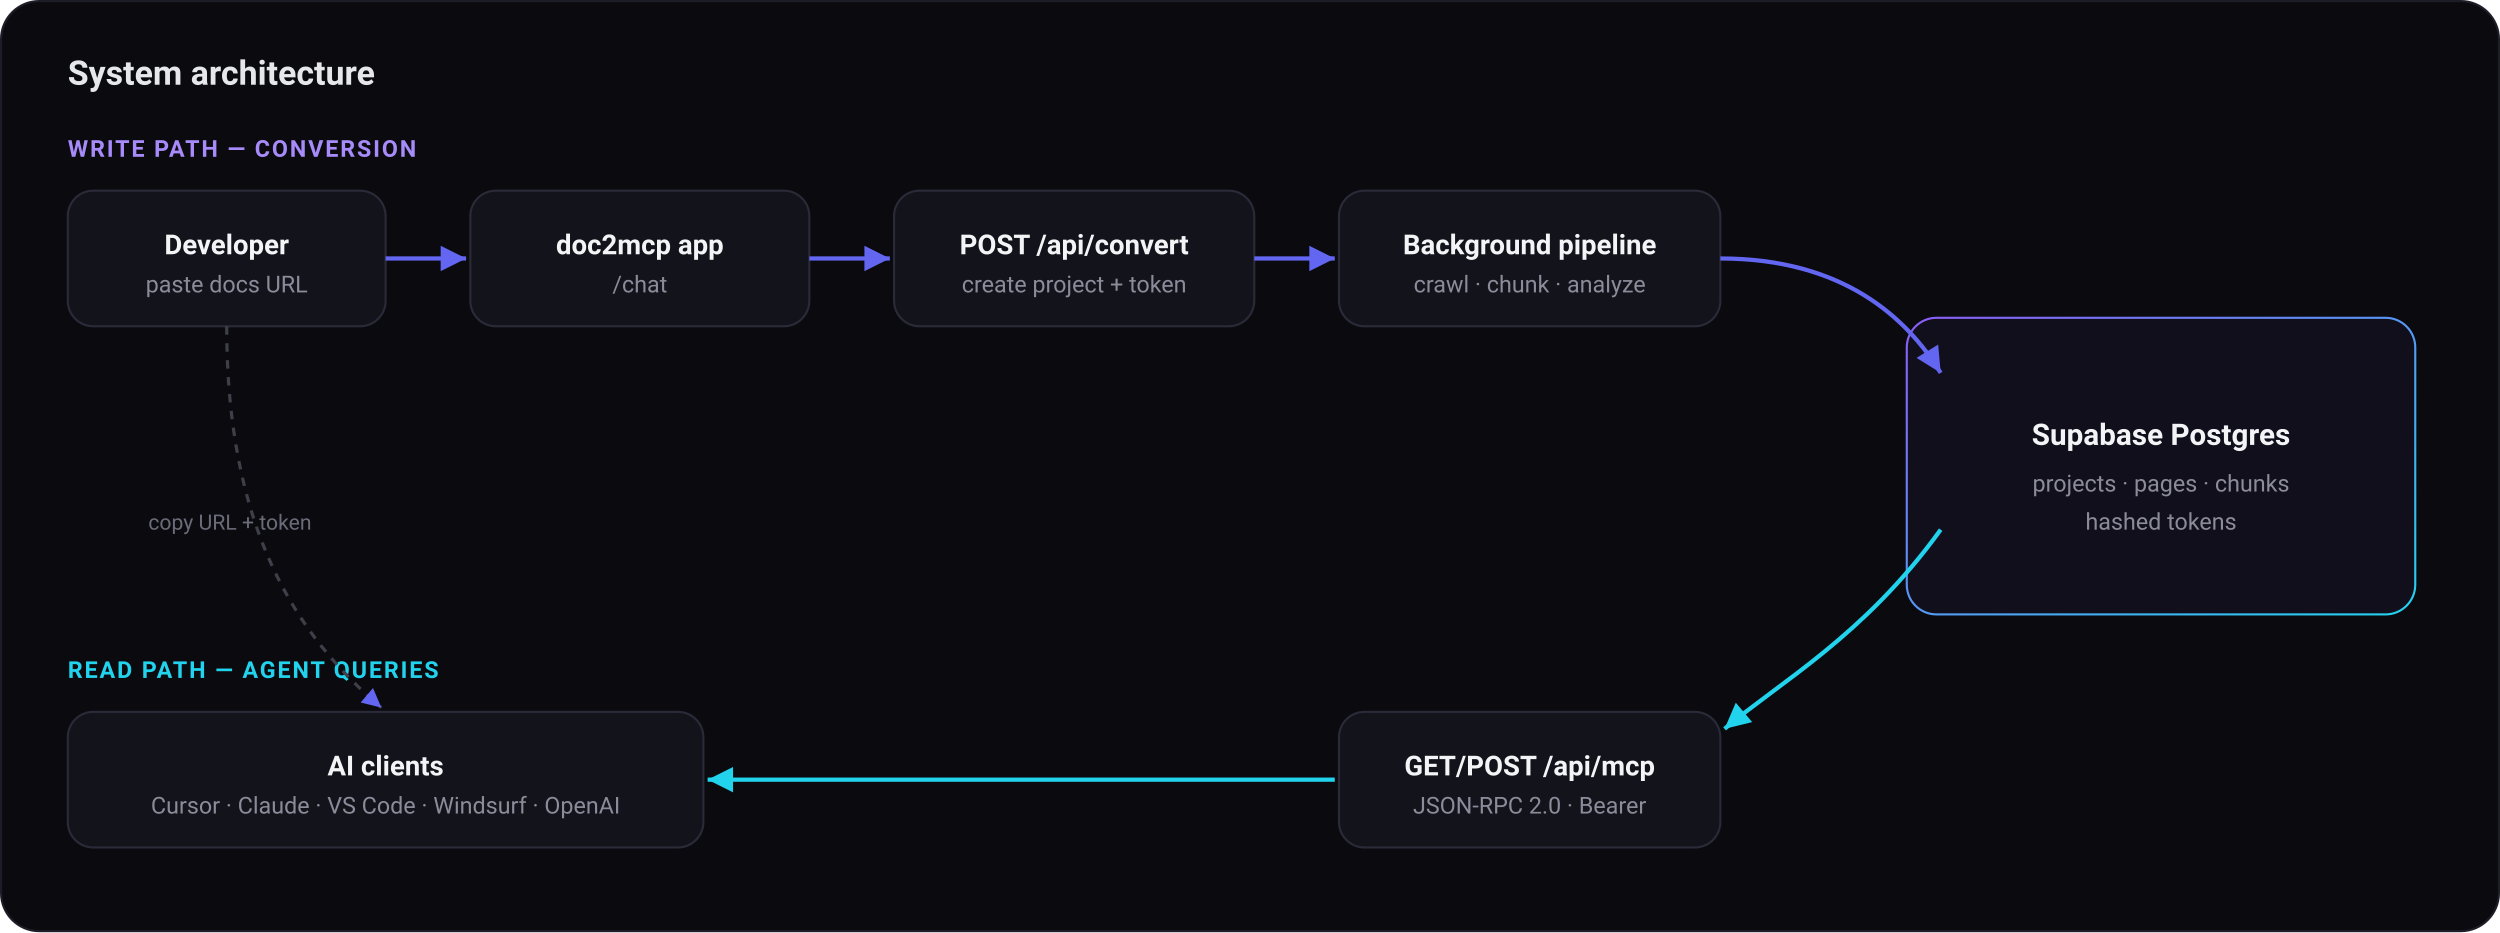
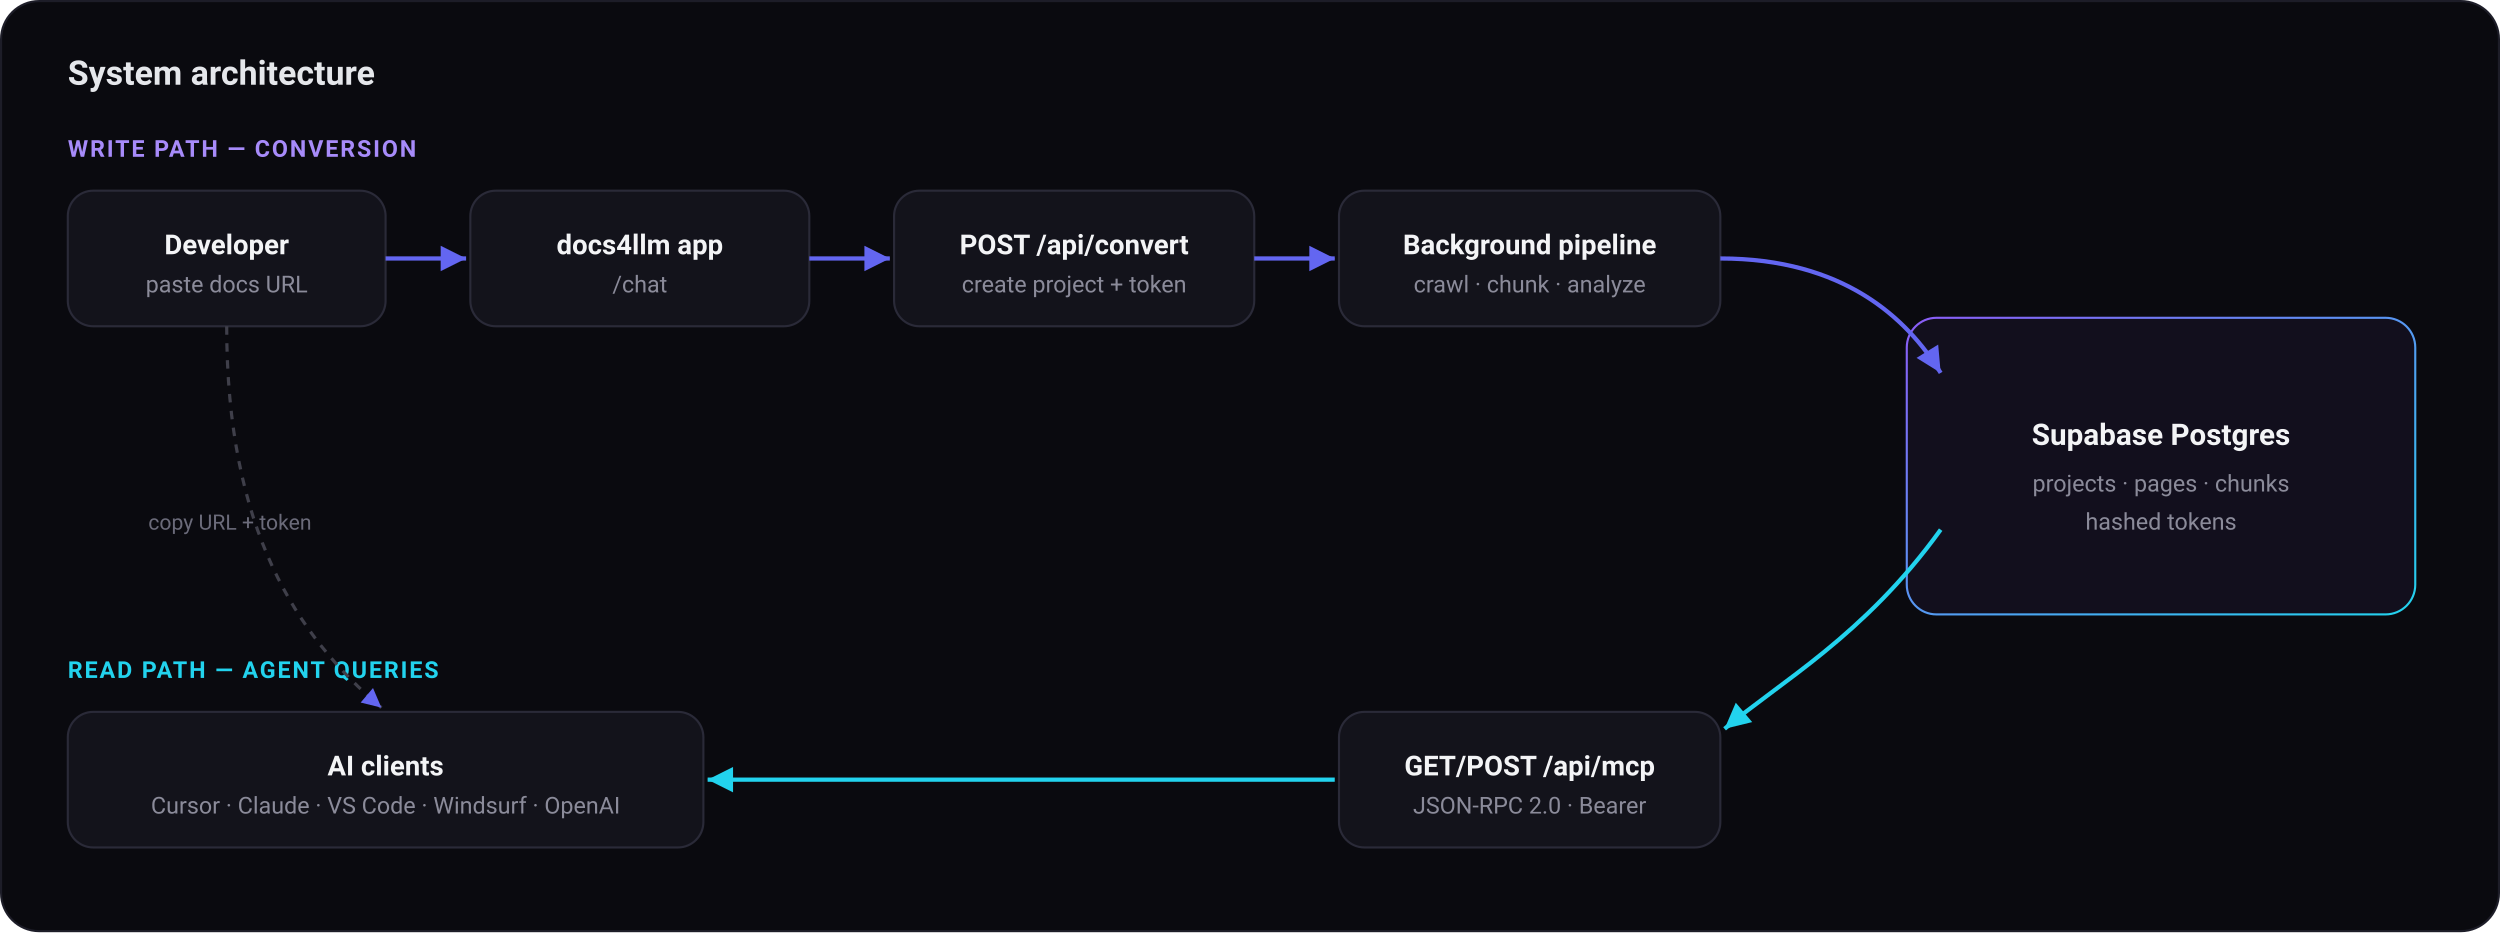
- <svg xmlns="http://www.w3.org/2000/svg" width="1180" height="440" viewBox="0 0 1180 440" role="img" aria-label="doc2mcp architecture: write path from user to pipeline to database, and read path from AI clients through the MCP endpoint" font-family="ui-sans-serif, system-ui, -apple-system, Segoe UI, Roboto, sans-serif">
+ <svg xmlns="http://www.w3.org/2000/svg" width="1180" height="440" viewBox="0 0 1180 440" role="img" aria-label="docs4llm architecture: write path from user to pipeline to database, and read path from AI clients through the MCP endpoint" font-family="ui-sans-serif, system-ui, -apple-system, Segoe UI, Roboto, sans-serif">
  <defs>
    <linearGradient id="a2" x1="0" y1="0" x2="1" y2="1">
      <stop offset="0" stop-color="#8b5cf6" />
      <stop offset="1" stop-color="#22d3ee" />
    </linearGradient>
    <marker id="ar" markerWidth="9" markerHeight="9" refX="6" refY="3" orient="auto">
      <path d="M0,0 L6,3 L0,6 Z" fill="#6366f1" />
    </marker>
    <marker id="arc" markerWidth="9" markerHeight="9" refX="6" refY="3" orient="auto">
      <path d="M0,0 L6,3 L0,6 Z" fill="#22d3ee" />
    </marker>
  </defs>
  <rect x="0.5" y="0.5" width="1179" height="439" rx="18" fill="#0a0a0f" stroke="#1d1d28" />
  <text x="32" y="40" fill="#e5e7eb" font-size="16" font-weight="600">System architecture</text>
  <text x="32" y="74" fill="#a78bfa" font-size="11" font-weight="600" letter-spacing="0.08em">WRITE PATH — CONVERSION</text>
  <text x="32" y="320" fill="#22d3ee" font-size="11" font-weight="600" letter-spacing="0.08em">READ PATH — AGENT QUERIES</text>
  <g>
    <rect x="32" y="90" width="150" height="64" rx="12" fill="#13131b" stroke="#2a2a38" />
    <text x="107" y="120" fill="#f3f4f6" font-size="13" font-weight="600" text-anchor="middle">Developer</text>
    <text x="107" y="138" fill="#8b8b9a" font-size="11" text-anchor="middle">paste docs URL</text>
    <rect x="222" y="90" width="160" height="64" rx="12" fill="#13131b" stroke="#2a2a38" />
-     <text x="302" y="120" fill="#f3f4f6" font-size="13" font-weight="600" text-anchor="middle">doc2mcp app</text>
+     <text x="302" y="120" fill="#f3f4f6" font-size="13" font-weight="600" text-anchor="middle">docs4llm app</text>
    <text x="302" y="138" fill="#8b8b9a" font-size="11" text-anchor="middle">/chat</text>
    <rect x="422" y="90" width="170" height="64" rx="12" fill="#13131b" stroke="#2a2a38" />
    <text x="507" y="120" fill="#f3f4f6" font-size="13" font-weight="600" text-anchor="middle">POST /api/convert</text>
    <text x="507" y="138" fill="#8b8b9a" font-size="11" text-anchor="middle">create project + token</text>
    <rect x="632" y="90" width="180" height="64" rx="12" fill="#13131b" stroke="#2a2a38" />
    <text x="722" y="120" fill="#f3f4f6" font-size="13" font-weight="600" text-anchor="middle">Background pipeline</text>
    <text x="722" y="138" fill="#8b8b9a" font-size="11" text-anchor="middle">crawl · chunk · analyze</text>
  </g>
  <g>
    <rect x="900" y="150" width="240" height="140" rx="14" fill="#120f1d" stroke="url(#a2)" />
    <text x="1020" y="210" fill="#f3f4f6" font-size="14" font-weight="700" text-anchor="middle">Supabase Postgres</text>
    <text x="1020" y="232" fill="#8b8b9a" font-size="11" text-anchor="middle">projects · pages · chunks</text>
    <text x="1020" y="250" fill="#8b8b9a" font-size="11" text-anchor="middle">hashed tokens</text>
  </g>
  <g>
    <rect x="32" y="336" width="300" height="64" rx="12" fill="#13131b" stroke="#2a2a38" />
    <text x="182" y="366" fill="#f3f4f6" font-size="13" font-weight="600" text-anchor="middle">AI clients</text>
    <text x="182" y="384" fill="#8b8b9a" font-size="11" text-anchor="middle">Cursor · Claude · VS Code · Windsurf · OpenAI</text>
    <rect x="632" y="336" width="180" height="64" rx="12" fill="#13131b" stroke="#2a2a38" />
    <text x="722" y="366" fill="#f3f4f6" font-size="13" font-weight="600" text-anchor="middle">GET/POST /api/mcp</text>
    <text x="722" y="384" fill="#8b8b9a" font-size="11" text-anchor="middle">JSON-RPC 2.0 · Bearer</text>
  </g>
  <line x1="182" y1="122" x2="220" y2="122" stroke="#6366f1" stroke-width="2" marker-end="url(#ar)" />
  <line x1="382" y1="122" x2="420" y2="122" stroke="#6366f1" stroke-width="2" marker-end="url(#ar)" />
  <line x1="592" y1="122" x2="630" y2="122" stroke="#6366f1" stroke-width="2" marker-end="url(#ar)" />
  <path d="M812,122 C870,122 900,150 916,176" fill="none" stroke="#6366f1" stroke-width="2" marker-end="url(#ar)" />
  <path d="M916,250 C880,300 840,322 814,344" fill="none" stroke="#22d3ee" stroke-width="2" marker-end="url(#arc)" />
  <line x1="630" y1="368" x2="334" y2="368" stroke="#22d3ee" stroke-width="2" marker-end="url(#arc)" />
  <path d="M107,154 C107,250 140,300 180,334" fill="none" stroke="#3f3f4a" stroke-width="1.5" stroke-dasharray="4 4" marker-end="url(#ar)" />
  <text x="70" y="250" fill="#6b6b7a" font-size="10">copy URL + token</text>
</svg>
